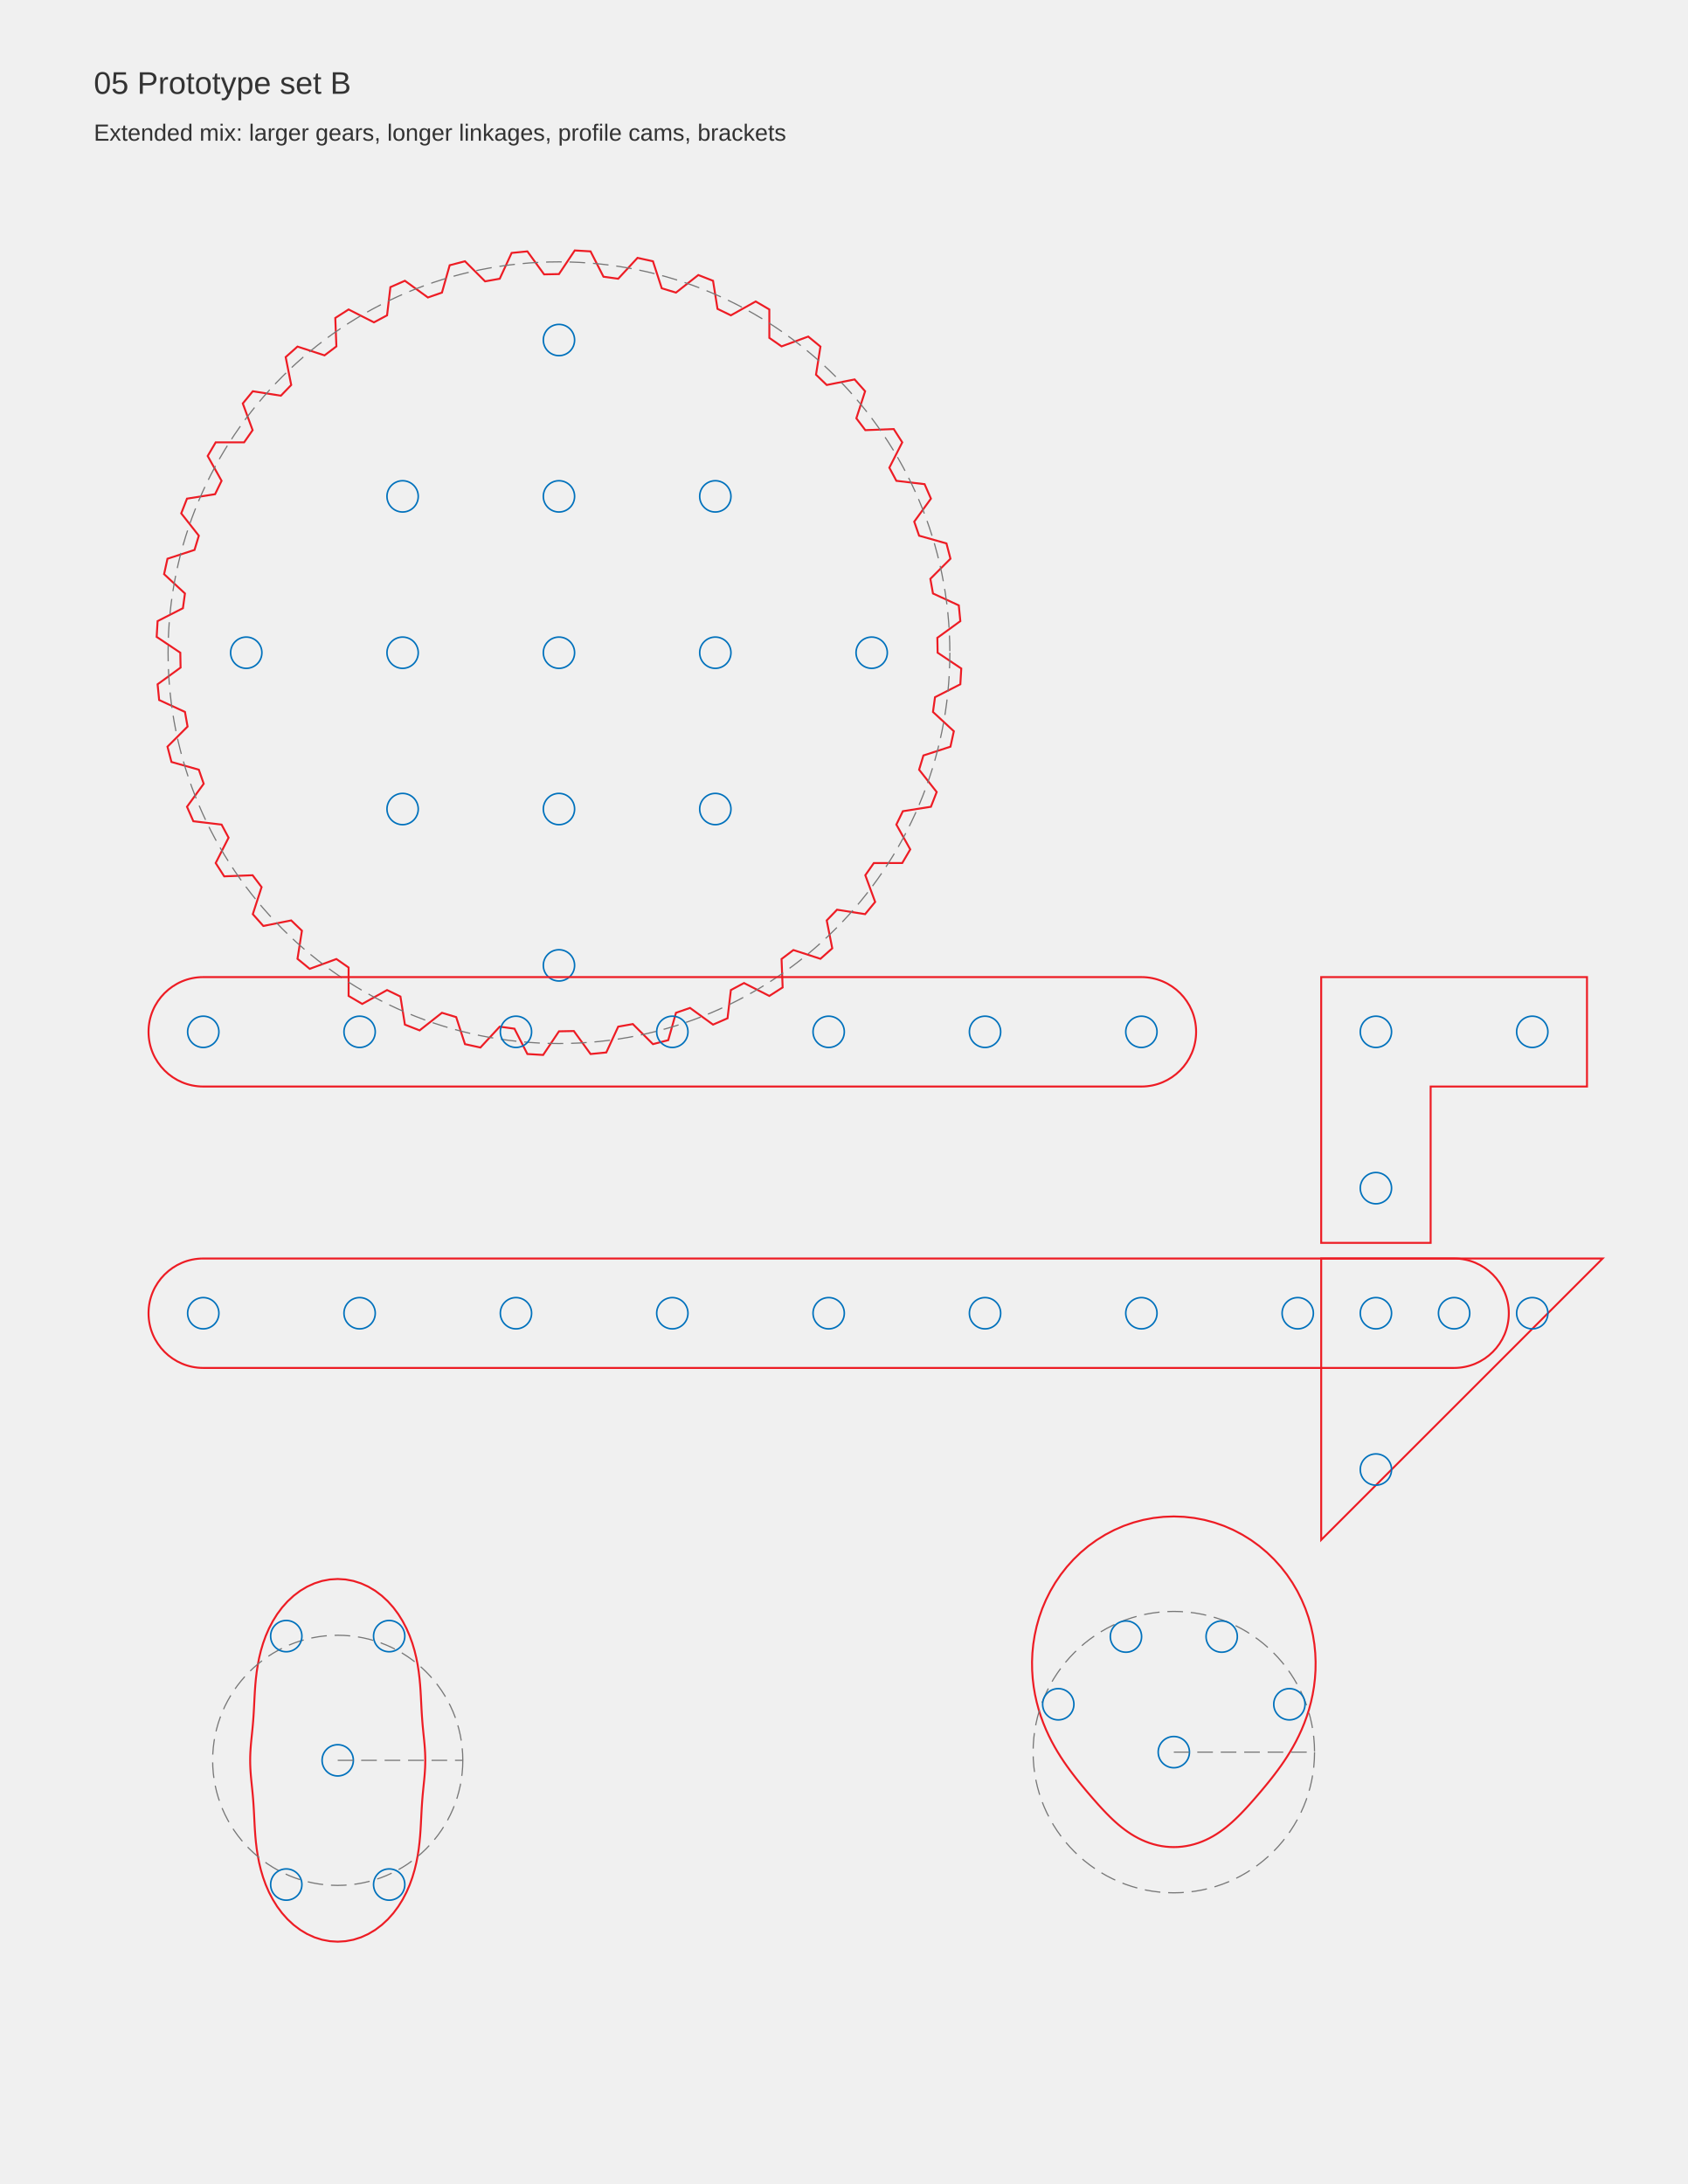
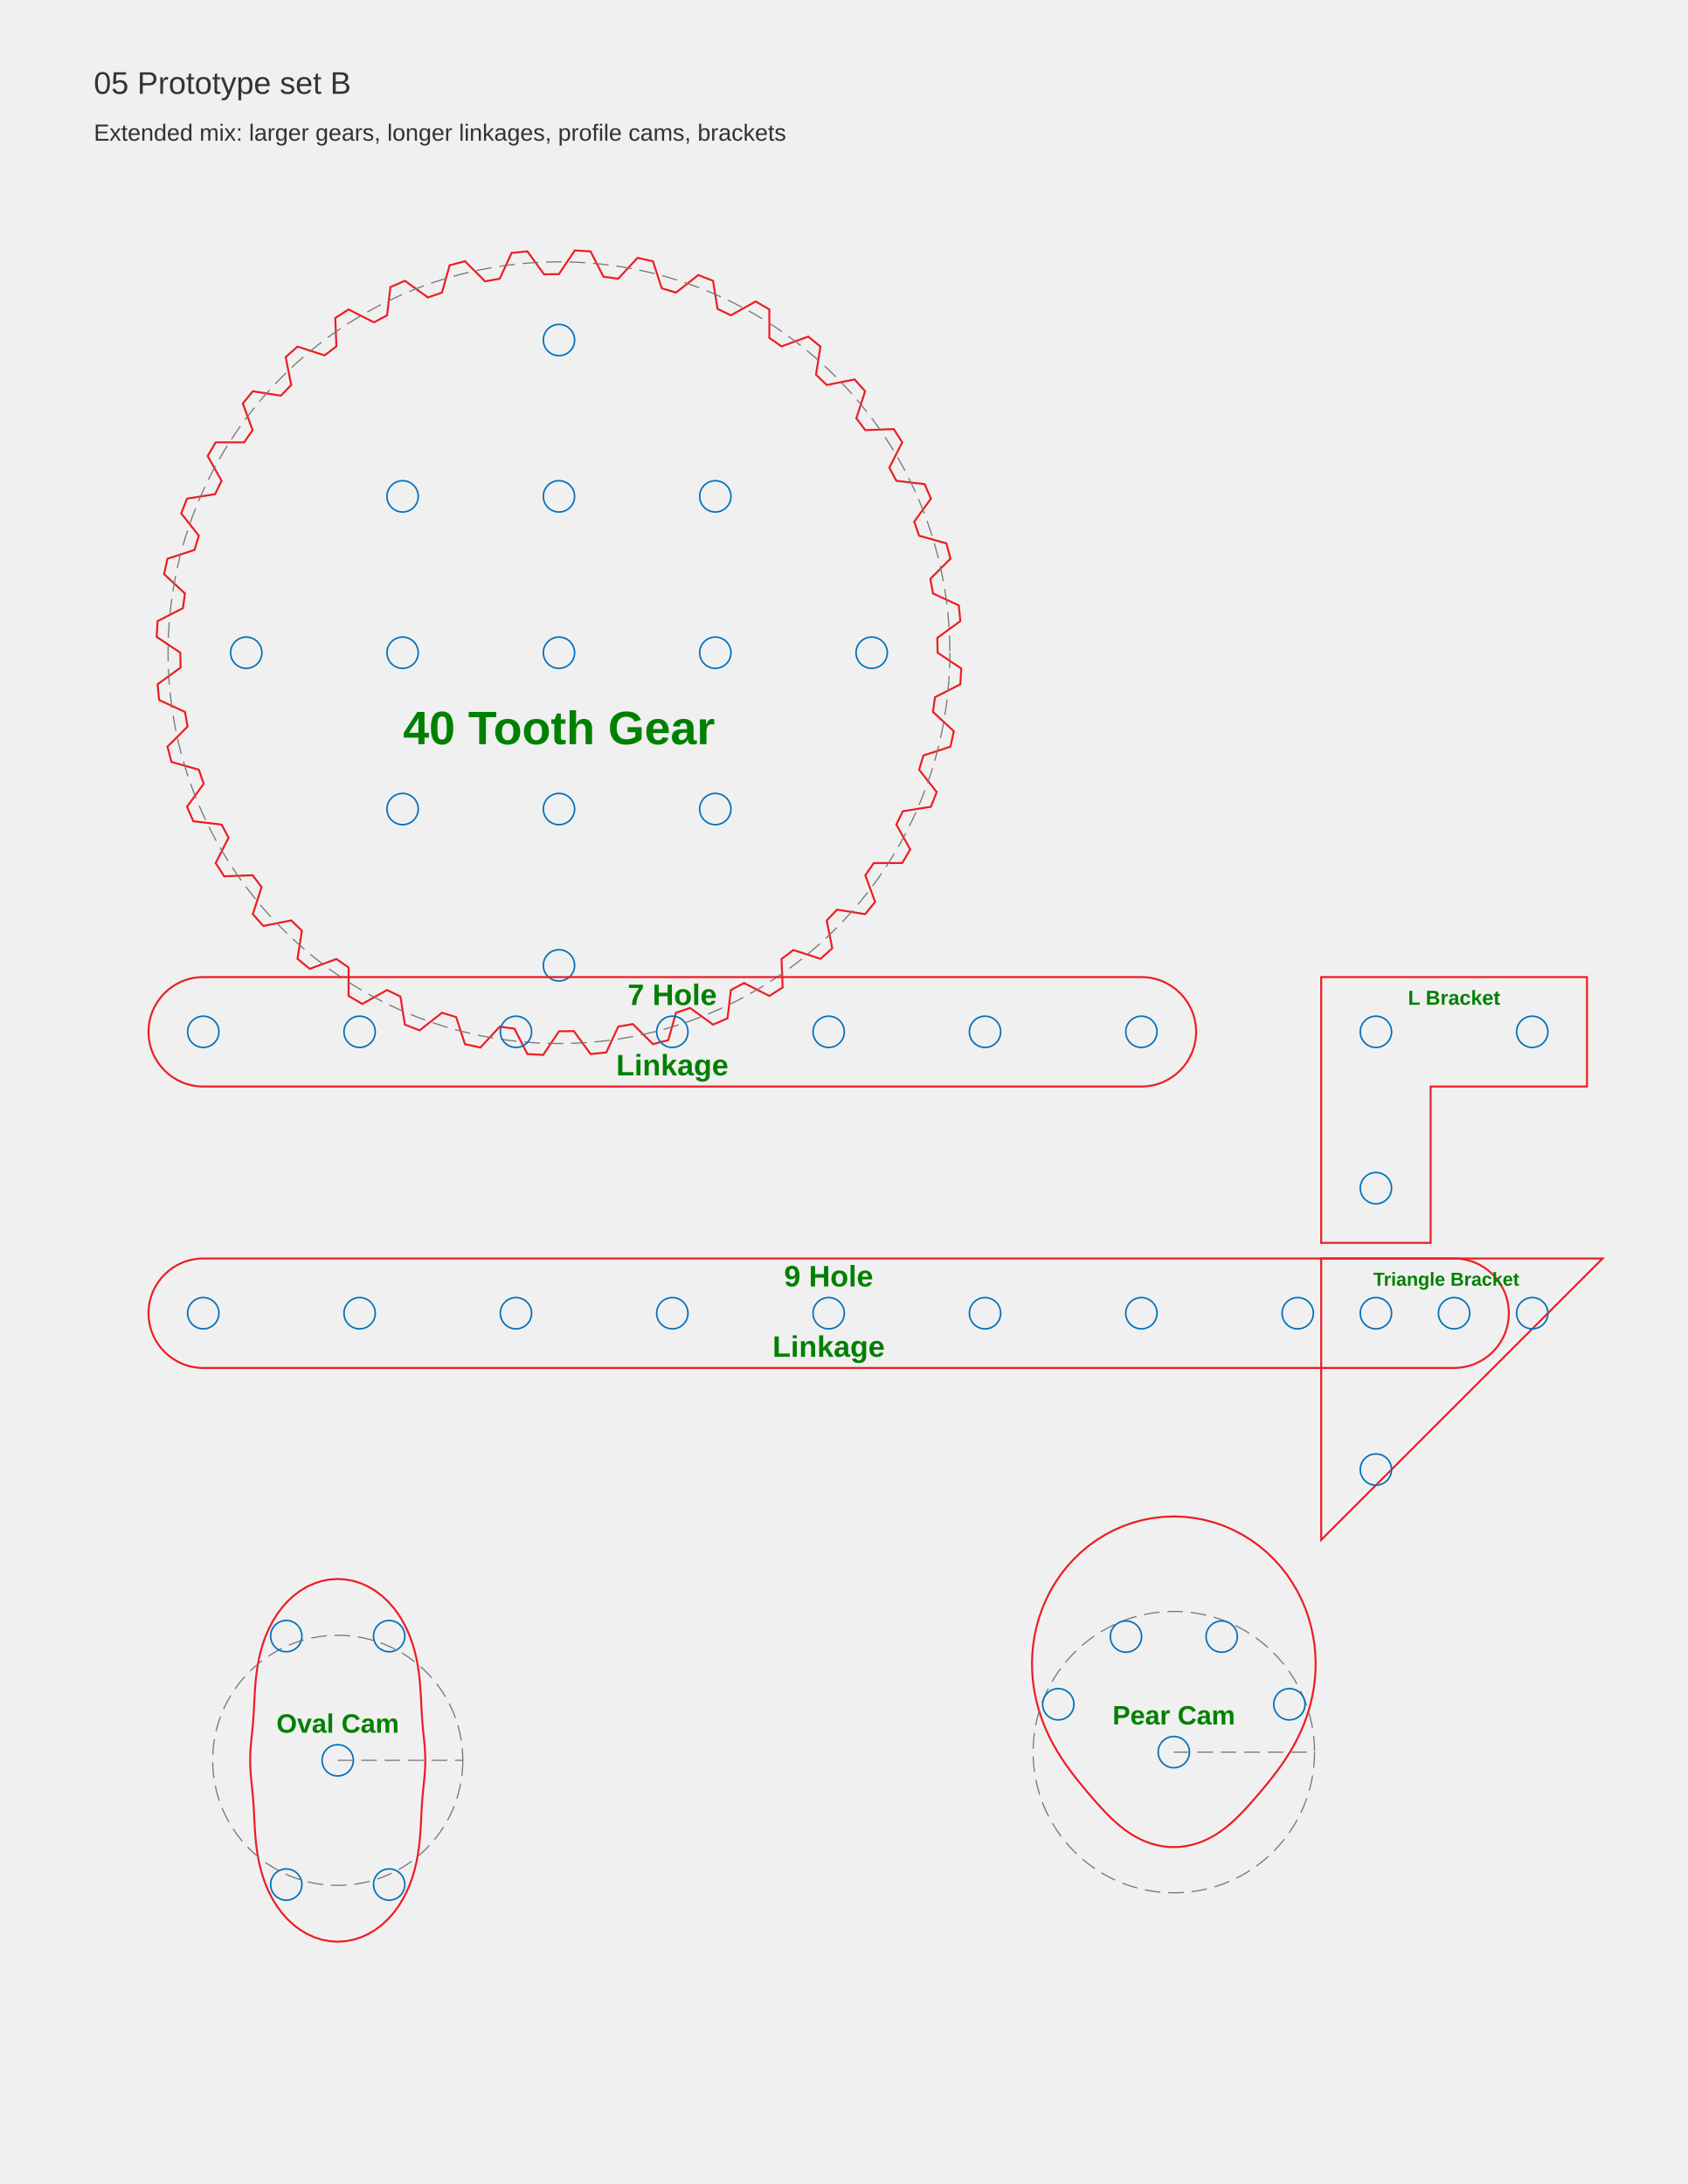
<svg xmlns="http://www.w3.org/2000/svg" version="1.1" width="215.9mm" height="279.4mm" viewBox="0 0 215.9 279.4" data-profile-key="motionsmith-ms4n" data-grid-pitch-mm="20" data-hole-diameter-mm="4">
  <defs>
    <style>
      .cut { fill: none; stroke: #ed1c24; stroke-width: 0.25; stroke-miterlimit: 10; }
      .drill { fill: none; stroke: #0071bc; stroke-width: 0.2; stroke-miterlimit: 10; }
      .score { fill: none; stroke: #777777; stroke-width: 0.15; stroke-dasharray: 2 1; }
      .label { fill: #333333; font-family: Arial, Helvetica, sans-serif; font-size: 4px; }
+       .engrave { fill: #008000; font-family: Arial, Helvetica, sans-serif; font-size: 3.2px; font-weight: bold; }
      .tiny { fill: #333333; font-family: Arial, Helvetica, sans-serif; font-size: 3px; }
      .small { fill: #333333; font-family: Arial, Helvetica, sans-serif; font-size: 3.6px; }
      .step-title { fill: #111827; font-family: Arial, Helvetica, sans-serif; font-size: 5px; font-weight: bold; }
      .part-card-label { fill: #111827; font-family: Arial, Helvetica, sans-serif; font-size: 3.5px; font-weight: bold; }
      .coord-label { fill: #111827; font-family: Arial, Helvetica, sans-serif; font-size: 6px; font-weight: bold; }
      .paper { fill: #ffffff; stroke: none; }
    </style>
  </defs>
  <text x="12" y="12" class="label" text-anchor="start">05 Prototype set B</text>
  <text x="12" y="18" class="tiny" text-anchor="start">Extended mix: larger gears, longer linkages, profile cams, brackets</text>
  <g transform="translate(12 24)">
    <path d="M 107.938 59.5 L 110.96 61.522 L 110.841 63.541 L 107.602 65.193 L 107.341 67.077 L 110.01 69.547 L 109.577 71.522 L 106.119 72.648 L 105.567 74.468 L 107.817 77.325 L 107.08 79.208 L 103.488 79.779 L 102.658 81.49 L 104.434 84.664 L 103.411 86.409 L 99.774 86.41 L 98.687 87.971 L 99.944 91.383 L 98.661 92.947 L 95.069 92.379 L 93.75 93.75 L 94.458 97.318 L 92.947 98.661 L 89.487 97.539 L 87.971 98.687 L 88.112 102.321 L 86.409 103.411 L 83.168 101.762 L 81.49 102.658 L 81.061 106.269 L 79.208 107.08 L 76.265 104.944 L 74.468 105.567 L 73.479 109.066 L 71.522 109.577 L 68.95 107.007 L 67.077 107.341 L 65.553 110.643 L 63.541 110.841 L 61.402 107.9 L 59.5 107.938 L 57.478 110.96 L 55.459 110.841 L 53.807 107.602 L 51.923 107.341 L 49.453 110.01 L 47.478 109.577 L 46.352 106.119 L 44.532 105.567 L 41.675 107.817 L 39.792 107.08 L 39.221 103.488 L 37.51 102.658 L 34.336 104.434 L 32.591 103.411 L 32.59 99.774 L 31.029 98.687 L 27.617 99.944 L 26.053 98.661 L 26.621 95.069 L 25.25 93.75 L 21.682 94.458 L 20.339 92.947 L 21.461 89.487 L 20.313 87.971 L 16.679 88.112 L 15.589 86.409 L 17.238 83.168 L 16.342 81.49 L 12.731 81.061 L 11.92 79.208 L 14.056 76.265 L 13.433 74.468 L 9.934 73.479 L 9.423 71.522 L 11.993 68.95 L 11.659 67.077 L 8.357 65.553 L 8.159 63.541 L 11.1 61.402 L 11.062 59.5 L 8.04 57.478 L 8.159 55.459 L 11.398 53.807 L 11.659 51.923 L 8.99 49.453 L 9.423 47.478 L 12.881 46.352 L 13.433 44.532 L 11.183 41.675 L 11.92 39.792 L 15.512 39.221 L 16.342 37.51 L 14.566 34.336 L 15.589 32.591 L 19.226 32.59 L 20.313 31.029 L 19.056 27.617 L 20.339 26.053 L 23.931 26.621 L 25.25 25.25 L 24.542 21.682 L 26.053 20.339 L 29.513 21.461 L 31.029 20.313 L 30.888 16.679 L 32.591 15.589 L 35.832 17.238 L 37.51 16.342 L 37.939 12.731 L 39.792 11.92 L 42.735 14.056 L 44.532 13.433 L 45.521 9.934 L 47.478 9.423 L 50.05 11.993 L 51.923 11.659 L 53.447 8.357 L 55.459 8.159 L 57.598 11.1 L 59.5 11.062 L 61.522 8.04 L 63.541 8.159 L 65.193 11.398 L 67.077 11.659 L 69.547 8.99 L 71.522 9.423 L 72.648 12.881 L 74.468 13.433 L 77.325 11.183 L 79.208 11.92 L 79.779 15.512 L 81.49 16.342 L 84.664 14.566 L 86.409 15.589 L 86.41 19.226 L 87.971 20.313 L 91.383 19.056 L 92.947 20.339 L 92.379 23.931 L 93.75 25.25 L 97.318 24.542 L 98.661 26.053 L 97.539 29.513 L 98.687 31.029 L 102.321 30.888 L 103.411 32.591 L 101.762 35.832 L 102.658 37.51 L 106.269 37.939 L 107.08 39.792 L 104.944 42.735 L 105.567 44.532 L 109.066 45.521 L 109.577 47.478 L 107.007 50.05 L 107.341 51.923 L 110.643 53.447 L 110.841 55.459 L 107.9 57.598 Z" class="cut gear-outline" data-teeth="40" data-pitch-radius-mm="50" data-root-radius-mm="48.438" data-outer-radius-mm="51.5" data-attachment-hole-pattern="grid" />
  </g>
  <g transform="translate(12 24)">
    <circle cx="59.5" cy="59.5" r="2" class="drill axle-hole" data-hole-role="axle" data-hole-diameter-mm="4" />
  </g>
  <g transform="translate(12 24)">
    <circle cx="59.5" cy="59.5" r="50" class="score pitch-circle" />
  </g>
  <g transform="translate(12 24)">
    <circle cx="59.5" cy="39.5" r="2" class="drill linkage-hole bracket-hole crank-hole handle-hole" data-hole-role="linkage-bracket-crank-handle" data-attachment-kinds="linkage bracket crank handle" data-hole-diameter-mm="4" data-hole-index="0" data-hole-x-offset-mm="0" data-hole-y-offset-mm="-20" data-hole-radius-mm="20" />
  </g>
  <g transform="translate(12 24)">
    <circle cx="39.5" cy="59.5" r="2" class="drill linkage-hole bracket-hole crank-hole handle-hole" data-hole-role="linkage-bracket-crank-handle" data-attachment-kinds="linkage bracket crank handle" data-hole-diameter-mm="4" data-hole-index="1" data-hole-x-offset-mm="-20" data-hole-y-offset-mm="0" data-hole-radius-mm="20" />
  </g>
  <g transform="translate(12 24)">
    <circle cx="79.5" cy="59.5" r="2" class="drill linkage-hole bracket-hole crank-hole handle-hole" data-hole-role="linkage-bracket-crank-handle" data-attachment-kinds="linkage bracket crank handle" data-hole-diameter-mm="4" data-hole-index="2" data-hole-x-offset-mm="20" data-hole-y-offset-mm="0" data-hole-radius-mm="20" />
  </g>
  <g transform="translate(12 24)">
    <circle cx="59.5" cy="79.5" r="2" class="drill linkage-hole bracket-hole crank-hole handle-hole" data-hole-role="linkage-bracket-crank-handle" data-attachment-kinds="linkage bracket crank handle" data-hole-diameter-mm="4" data-hole-index="3" data-hole-x-offset-mm="0" data-hole-y-offset-mm="20" data-hole-radius-mm="20" />
  </g>
  <g transform="translate(12 24)">
    <circle cx="39.5" cy="39.5" r="2" class="drill linkage-hole bracket-hole crank-hole handle-hole" data-hole-role="linkage-bracket-crank-handle" data-attachment-kinds="linkage bracket crank handle" data-hole-diameter-mm="4" data-hole-index="4" data-hole-x-offset-mm="-20" data-hole-y-offset-mm="-20" data-hole-radius-mm="28.284" />
  </g>
  <g transform="translate(12 24)">
    <circle cx="79.5" cy="39.5" r="2" class="drill linkage-hole bracket-hole crank-hole handle-hole" data-hole-role="linkage-bracket-crank-handle" data-attachment-kinds="linkage bracket crank handle" data-hole-diameter-mm="4" data-hole-index="5" data-hole-x-offset-mm="20" data-hole-y-offset-mm="-20" data-hole-radius-mm="28.284" />
  </g>
  <g transform="translate(12 24)">
    <circle cx="39.5" cy="79.5" r="2" class="drill linkage-hole bracket-hole crank-hole handle-hole" data-hole-role="linkage-bracket-crank-handle" data-attachment-kinds="linkage bracket crank handle" data-hole-diameter-mm="4" data-hole-index="6" data-hole-x-offset-mm="-20" data-hole-y-offset-mm="20" data-hole-radius-mm="28.284" />
  </g>
  <g transform="translate(12 24)">
    <circle cx="79.5" cy="79.5" r="2" class="drill linkage-hole bracket-hole crank-hole handle-hole" data-hole-role="linkage-bracket-crank-handle" data-attachment-kinds="linkage bracket crank handle" data-hole-diameter-mm="4" data-hole-index="7" data-hole-x-offset-mm="20" data-hole-y-offset-mm="20" data-hole-radius-mm="28.284" />
  </g>
  <g transform="translate(12 24)">
    <circle cx="59.5" cy="19.5" r="2" class="drill linkage-hole bracket-hole crank-hole handle-hole" data-hole-role="linkage-bracket-crank-handle" data-attachment-kinds="linkage bracket crank handle" data-hole-diameter-mm="4" data-hole-index="8" data-hole-x-offset-mm="0" data-hole-y-offset-mm="-40" data-hole-radius-mm="40" />
  </g>
  <g transform="translate(12 24)">
    <circle cx="19.5" cy="59.5" r="2" class="drill linkage-hole bracket-hole crank-hole handle-hole" data-hole-role="linkage-bracket-crank-handle" data-attachment-kinds="linkage bracket crank handle" data-hole-diameter-mm="4" data-hole-index="9" data-hole-x-offset-mm="-40" data-hole-y-offset-mm="0" data-hole-radius-mm="40" />
  </g>
  <g transform="translate(12 24)">
    <circle cx="99.5" cy="59.5" r="2" class="drill linkage-hole bracket-hole crank-hole handle-hole" data-hole-role="linkage-bracket-crank-handle" data-attachment-kinds="linkage bracket crank handle" data-hole-diameter-mm="4" data-hole-index="10" data-hole-x-offset-mm="40" data-hole-y-offset-mm="0" data-hole-radius-mm="40" />
  </g>
  <g transform="translate(12 24)">
    <circle cx="59.5" cy="99.5" r="2" class="drill linkage-hole bracket-hole crank-hole handle-hole" data-hole-role="linkage-bracket-crank-handle" data-attachment-kinds="linkage bracket crank handle" data-hole-diameter-mm="4" data-hole-index="11" data-hole-x-offset-mm="0" data-hole-y-offset-mm="40" data-hole-radius-mm="40" />
  </g>
+   <g transform="translate(12 24)">
+     <text x="59.5" y="69.5" class="engrave" text-anchor="middle" dominant-baseline="middle" data-engrave-role="part-label" data-engrave-label="40 Tooth Gear" style="font-size:6px">40 Tooth Gear</text>
+   </g>
  <g transform="translate(12 118)">
    <path d="M 14 7 L 134 7 A 7 7 0 0 1 134 21 L 14 21 A 7 7 0 0 1 14 7 Z" class="cut linkage-outline" data-cells="6" data-length-mm="120" data-pitch-mm="20" data-hole-count="7" />
  </g>
  <g transform="translate(12 118)">
    <circle cx="14" cy="14" r="2" class="drill linkage-hole bracket-hole" data-hole-role="linkage-bracket" data-hole-diameter-mm="4" data-hole-index="0" />
  </g>
  <g transform="translate(12 118)">
    <circle cx="34" cy="14" r="2" class="drill linkage-hole bracket-hole" data-hole-role="linkage-bracket" data-hole-diameter-mm="4" data-hole-index="1" />
  </g>
  <g transform="translate(12 118)">
    <circle cx="54" cy="14" r="2" class="drill linkage-hole bracket-hole" data-hole-role="linkage-bracket" data-hole-diameter-mm="4" data-hole-index="2" />
  </g>
  <g transform="translate(12 118)">
    <circle cx="74" cy="14" r="2" class="drill linkage-hole bracket-hole" data-hole-role="linkage-bracket" data-hole-diameter-mm="4" data-hole-index="3" />
  </g>
  <g transform="translate(12 118)">
    <circle cx="94" cy="14" r="2" class="drill linkage-hole bracket-hole" data-hole-role="linkage-bracket" data-hole-diameter-mm="4" data-hole-index="4" />
  </g>
  <g transform="translate(12 118)">
    <circle cx="114" cy="14" r="2" class="drill linkage-hole bracket-hole" data-hole-role="linkage-bracket" data-hole-diameter-mm="4" data-hole-index="5" />
  </g>
  <g transform="translate(12 118)">
    <circle cx="134" cy="14" r="2" class="drill linkage-hole bracket-hole" data-hole-role="linkage-bracket" data-hole-diameter-mm="4" data-hole-index="6" />
  </g>
+   <g transform="translate(12 118)">
+     <text x="74" y="9.5" class="engrave" text-anchor="middle" dominant-baseline="middle" data-engrave-role="part-label" data-engrave-label="7 Hole Linkage" textLength="16.5" lengthAdjust="spacingAndGlyphs" style="font-size:3.8px">7 Hole</text>
+   </g>
+   <g transform="translate(12 118)">
+     <text x="74" y="18.5" class="engrave" text-anchor="middle" dominant-baseline="middle" data-engrave-role="part-label" data-engrave-label="7 Hole Linkage" textLength="16.5" lengthAdjust="spacingAndGlyphs" style="font-size:3.8px">Linkage</text>
+   </g>
  <g transform="translate(12 154)">
    <path d="M 14 7 L 174 7 A 7 7 0 0 1 174 21 L 14 21 A 7 7 0 0 1 14 7 Z" class="cut linkage-outline" data-cells="8" data-length-mm="160" data-pitch-mm="20" data-hole-count="9" />
  </g>
  <g transform="translate(12 154)">
    <circle cx="14" cy="14" r="2" class="drill linkage-hole bracket-hole" data-hole-role="linkage-bracket" data-hole-diameter-mm="4" data-hole-index="0" />
  </g>
  <g transform="translate(12 154)">
    <circle cx="34" cy="14" r="2" class="drill linkage-hole bracket-hole" data-hole-role="linkage-bracket" data-hole-diameter-mm="4" data-hole-index="1" />
  </g>
  <g transform="translate(12 154)">
    <circle cx="54" cy="14" r="2" class="drill linkage-hole bracket-hole" data-hole-role="linkage-bracket" data-hole-diameter-mm="4" data-hole-index="2" />
  </g>
  <g transform="translate(12 154)">
    <circle cx="74" cy="14" r="2" class="drill linkage-hole bracket-hole" data-hole-role="linkage-bracket" data-hole-diameter-mm="4" data-hole-index="3" />
  </g>
  <g transform="translate(12 154)">
    <circle cx="94" cy="14" r="2" class="drill linkage-hole bracket-hole" data-hole-role="linkage-bracket" data-hole-diameter-mm="4" data-hole-index="4" />
  </g>
  <g transform="translate(12 154)">
    <circle cx="114" cy="14" r="2" class="drill linkage-hole bracket-hole" data-hole-role="linkage-bracket" data-hole-diameter-mm="4" data-hole-index="5" />
  </g>
  <g transform="translate(12 154)">
    <circle cx="134" cy="14" r="2" class="drill linkage-hole bracket-hole" data-hole-role="linkage-bracket" data-hole-diameter-mm="4" data-hole-index="6" />
  </g>
  <g transform="translate(12 154)">
    <circle cx="154" cy="14" r="2" class="drill linkage-hole bracket-hole" data-hole-role="linkage-bracket" data-hole-diameter-mm="4" data-hole-index="7" />
  </g>
  <g transform="translate(12 154)">
    <circle cx="174" cy="14" r="2" class="drill linkage-hole bracket-hole" data-hole-role="linkage-bracket" data-hole-diameter-mm="4" data-hole-index="8" />
  </g>
+   <g transform="translate(12 154)">
+     <text x="94" y="9.5" class="engrave" text-anchor="middle" dominant-baseline="middle" data-engrave-role="part-label" data-engrave-label="9 Hole Linkage" textLength="16.5" lengthAdjust="spacingAndGlyphs" style="font-size:3.8px">9 Hole</text>
+   </g>
+   <g transform="translate(12 154)">
+     <text x="94" y="18.5" class="engrave" text-anchor="middle" dominant-baseline="middle" data-engrave-role="part-label" data-engrave-label="9 Hole Linkage" textLength="16.5" lengthAdjust="spacingAndGlyphs" style="font-size:3.8px">Linkage</text>
+   </g>
  <g transform="translate(12 194)">
    <path d="M 31.2 8 L 32.21 8.063 L 33.208 8.251 L 34.181 8.561 L 35.117 8.985 L 36.007 9.517 L 36.841 10.147 L 37.613 10.862 L 38.316 11.65 L 38.947 12.498 L 39.504 13.393 L 39.988 14.319 L 40.4 15.265 L 40.745 16.218 L 41.027 17.166 L 41.253 18.099 L 41.429 19.009 L 41.564 19.889 L 41.665 20.735 L 41.74 21.542 L 41.795 22.31 L 41.837 23.038 L 41.872 23.727 L 41.905 24.38 L 41.939 25 L 41.976 25.591 L 42.017 26.156 L 42.062 26.701 L 42.112 27.228 L 42.163 27.743 L 42.215 28.248 L 42.265 28.747 L 42.31 29.241 L 42.347 29.732 L 42.376 30.222 L 42.394 30.711 L 42.4 31.2 L 42.394 31.689 L 42.376 32.178 L 42.347 32.668 L 42.31 33.159 L 42.265 33.653 L 42.215 34.152 L 42.163 34.657 L 42.112 35.172 L 42.062 35.699 L 42.017 36.244 L 41.976 36.809 L 41.939 37.4 L 41.905 38.02 L 41.872 38.673 L 41.837 39.362 L 41.795 40.09 L 41.74 40.858 L 41.665 41.665 L 41.564 42.511 L 41.429 43.391 L 41.253 44.301 L 41.027 45.234 L 40.745 46.182 L 40.4 47.135 L 39.988 48.081 L 39.504 49.007 L 38.947 49.902 L 38.316 50.75 L 37.613 51.538 L 36.841 52.253 L 36.007 52.883 L 35.117 53.415 L 34.181 53.839 L 33.208 54.149 L 32.21 54.337 L 31.2 54.4 L 30.19 54.337 L 29.192 54.149 L 28.219 53.839 L 27.283 53.415 L 26.393 52.883 L 25.559 52.253 L 24.787 51.538 L 24.084 50.75 L 23.453 49.902 L 22.896 49.007 L 22.412 48.081 L 22 47.135 L 21.655 46.182 L 21.373 45.234 L 21.147 44.301 L 20.971 43.391 L 20.836 42.511 L 20.735 41.665 L 20.66 40.858 L 20.605 40.09 L 20.563 39.362 L 20.528 38.673 L 20.495 38.02 L 20.461 37.4 L 20.424 36.809 L 20.383 36.244 L 20.338 35.699 L 20.288 35.172 L 20.237 34.657 L 20.185 34.152 L 20.135 33.653 L 20.09 33.159 L 20.053 32.668 L 20.024 32.178 L 20.006 31.689 L 20 31.2 L 20.006 30.711 L 20.024 30.222 L 20.053 29.732 L 20.09 29.241 L 20.135 28.747 L 20.185 28.248 L 20.237 27.743 L 20.288 27.228 L 20.338 26.701 L 20.383 26.156 L 20.424 25.591 L 20.461 25 L 20.495 24.38 L 20.528 23.727 L 20.563 23.038 L 20.605 22.31 L 20.66 21.542 L 20.735 20.735 L 20.836 19.889 L 20.971 19.009 L 21.147 18.099 L 21.373 17.166 L 21.655 16.218 L 22 15.265 L 22.412 14.319 L 22.896 13.393 L 23.453 12.498 L 24.084 11.65 L 24.787 10.862 L 25.559 10.147 L 26.393 9.517 L 27.283 8.985 L 28.219 8.561 L 29.192 8.251 L 30.19 8.063 Z" class="cut cam-outline" data-cam-key="oval" data-base-radius-mm="16" data-eccentricity-mm="6" data-cam-lobes="2" data-profile-harmonic="0.2" data-rise-deg="120" data-high-dwell-deg="30" data-return-deg="120" data-physical-cam-preset="oval" data-profile-source="automataii.domain.mechanisms.cam.profile.build_pear_cam_profile_from_params" data-profile-sample-count="144" />
  </g>
  <g transform="translate(12 194)">
    <circle cx="31.2" cy="31.2" r="2" class="drill axle-hole" data-hole-role="axle" data-hole-diameter-mm="4" />
  </g>
  <g transform="translate(12 194)">
    <line x1="31.2" y1="31.2" x2="47.2" y2="31.2" class="score cam-base-radius" />
  </g>
  <g transform="translate(12 194)">
    <circle cx="31.2" cy="31.2" r="16" class="score cam-base-circle" />
  </g>
  <g transform="translate(12 194)">
    <circle cx="37.782" cy="47.091" r="2" class="drill linkage-hole bracket-hole crank-hole handle-hole" data-hole-role="linkage-bracket-crank-handle" data-attachment-kinds="linkage bracket crank handle" data-hole-diameter-mm="4" data-hole-index="0" data-hole-x-offset-mm="6.582" data-hole-y-offset-mm="15.891" />
  </g>
  <g transform="translate(12 194)">
    <circle cx="24.618" cy="47.091" r="2" class="drill linkage-hole bracket-hole crank-hole handle-hole" data-hole-role="linkage-bracket-crank-handle" data-attachment-kinds="linkage bracket crank handle" data-hole-diameter-mm="4" data-hole-index="1" data-hole-x-offset-mm="-6.582" data-hole-y-offset-mm="15.891" />
  </g>
  <g transform="translate(12 194)">
    <circle cx="24.618" cy="15.309" r="2" class="drill linkage-hole bracket-hole crank-hole handle-hole" data-hole-role="linkage-bracket-crank-handle" data-attachment-kinds="linkage bracket crank handle" data-hole-diameter-mm="4" data-hole-index="2" data-hole-x-offset-mm="-6.582" data-hole-y-offset-mm="-15.891" />
  </g>
  <g transform="translate(12 194)">
    <circle cx="37.782" cy="15.309" r="2" class="drill linkage-hole bracket-hole crank-hole handle-hole" data-hole-role="linkage-bracket-crank-handle" data-attachment-kinds="linkage bracket crank handle" data-hole-diameter-mm="4" data-hole-index="3" data-hole-x-offset-mm="6.582" data-hole-y-offset-mm="-15.891" />
  </g>
+   <g transform="translate(12 194)">
+     <text x="31.2" y="26.7" class="engrave" text-anchor="middle" dominant-baseline="middle" data-engrave-role="part-label" data-engrave-label="Oval Cam" textLength="14.144" lengthAdjust="spacingAndGlyphs" style="font-size:3.4px">Oval Cam</text>
+   </g>
  <g transform="translate(112 186)">
    <path d="M 38.15 8 L 39.464 8.049 L 40.771 8.197 L 42.061 8.441 L 43.329 8.78 L 44.566 9.211 L 45.765 9.731 L 46.92 10.336 L 48.024 11.021 L 49.073 11.78 L 50.06 12.609 L 50.982 13.5 L 51.835 14.448 L 52.615 15.444 L 53.321 16.484 L 53.951 17.558 L 54.503 18.661 L 54.979 19.784 L 55.378 20.922 L 55.701 22.067 L 55.951 23.213 L 56.13 24.353 L 56.241 25.483 L 56.287 26.596 L 56.272 27.687 L 56.2 28.754 L 56.076 29.791 L 55.904 30.796 L 55.689 31.766 L 55.437 32.699 L 55.152 33.594 L 54.838 34.45 L 54.501 35.267 L 54.144 36.044 L 53.773 36.783 L 53.39 37.485 L 53 38.15 L 52.606 38.781 L 52.21 39.38 L 51.815 39.949 L 51.422 40.49 L 51.034 41.006 L 50.652 41.5 L 50.275 41.973 L 49.904 42.428 L 49.54 42.868 L 49.181 43.294 L 48.827 43.708 L 48.477 44.112 L 48.13 44.508 L 47.784 44.896 L 47.437 45.276 L 47.088 45.65 L 46.736 46.017 L 46.378 46.378 L 46.013 46.731 L 45.64 47.076 L 45.257 47.412 L 44.864 47.738 L 44.458 48.052 L 44.04 48.352 L 43.61 48.638 L 43.166 48.906 L 42.709 49.156 L 42.239 49.385 L 41.758 49.592 L 41.265 49.775 L 40.762 49.932 L 40.251 50.063 L 39.732 50.166 L 39.208 50.24 L 38.68 50.285 L 38.15 50.3 L 37.62 50.285 L 37.092 50.24 L 36.568 50.166 L 36.049 50.063 L 35.538 49.932 L 35.035 49.775 L 34.542 49.592 L 34.061 49.385 L 33.591 49.156 L 33.134 48.906 L 32.69 48.638 L 32.26 48.352 L 31.842 48.052 L 31.436 47.738 L 31.043 47.412 L 30.66 47.076 L 30.287 46.731 L 29.922 46.378 L 29.564 46.017 L 29.212 45.65 L 28.863 45.276 L 28.516 44.896 L 28.17 44.508 L 27.823 44.113 L 27.473 43.708 L 27.119 43.294 L 26.76 42.868 L 26.396 42.428 L 26.025 41.973 L 25.648 41.5 L 25.266 41.006 L 24.878 40.49 L 24.485 39.949 L 24.09 39.38 L 23.694 38.781 L 23.3 38.15 L 22.91 37.485 L 22.527 36.783 L 22.156 36.044 L 21.799 35.267 L 21.462 34.45 L 21.148 33.594 L 20.863 32.699 L 20.611 31.766 L 20.396 30.796 L 20.224 29.791 L 20.1 28.754 L 20.028 27.687 L 20.013 26.596 L 20.059 25.483 L 20.17 24.353 L 20.349 23.213 L 20.599 22.067 L 20.922 20.922 L 21.321 19.784 L 21.797 18.661 L 22.349 17.558 L 22.979 16.484 L 23.685 15.444 L 24.465 14.448 L 25.318 13.5 L 26.24 12.609 L 27.227 11.78 L 28.276 11.021 L 29.38 10.336 L 30.535 9.731 L 31.734 9.211 L 32.971 8.78 L 34.239 8.441 L 35.529 8.197 L 36.836 8.049 Z" class="cut cam-outline" data-cam-key="pear" data-base-radius-mm="18" data-eccentricity-mm="9" data-cam-lobes="1" data-profile-harmonic="0.35" data-rise-deg="150" data-high-dwell-deg="45" data-return-deg="75" data-physical-cam-preset="pear" data-profile-source="automataii.domain.mechanisms.cam.profile.build_pear_cam_profile_from_params" data-profile-sample-count="144" />
  </g>
  <g transform="translate(112 186)">
    <circle cx="38.15" cy="38.15" r="2" class="drill axle-hole" data-hole-role="axle" data-hole-diameter-mm="4" />
  </g>
  <g transform="translate(112 186)">
    <line x1="38.15" y1="38.15" x2="56.15" y2="38.15" class="score cam-base-radius" />
  </g>
  <g transform="translate(112 186)">
    <circle cx="38.15" cy="38.15" r="18" class="score cam-base-circle" />
  </g>
  <g transform="translate(112 186)">
    <circle cx="23.368" cy="32.027" r="2" class="drill linkage-hole bracket-hole crank-hole handle-hole" data-hole-role="linkage-bracket-crank-handle" data-attachment-kinds="linkage bracket crank handle" data-hole-diameter-mm="4" data-hole-index="0" data-hole-x-offset-mm="-14.782" data-hole-y-offset-mm="-6.123" />
  </g>
  <g transform="translate(112 186)">
    <circle cx="32.027" cy="23.368" r="2" class="drill linkage-hole bracket-hole crank-hole handle-hole" data-hole-role="linkage-bracket-crank-handle" data-attachment-kinds="linkage bracket crank handle" data-hole-diameter-mm="4" data-hole-index="1" data-hole-x-offset-mm="-6.123" data-hole-y-offset-mm="-14.782" />
  </g>
  <g transform="translate(112 186)">
    <circle cx="44.273" cy="23.368" r="2" class="drill linkage-hole bracket-hole crank-hole handle-hole" data-hole-role="linkage-bracket-crank-handle" data-attachment-kinds="linkage bracket crank handle" data-hole-diameter-mm="4" data-hole-index="2" data-hole-x-offset-mm="6.123" data-hole-y-offset-mm="-14.782" />
  </g>
  <g transform="translate(112 186)">
    <circle cx="52.932" cy="32.027" r="2" class="drill linkage-hole bracket-hole crank-hole handle-hole" data-hole-role="linkage-bracket-crank-handle" data-attachment-kinds="linkage bracket crank handle" data-hole-diameter-mm="4" data-hole-index="3" data-hole-x-offset-mm="14.782" data-hole-y-offset-mm="-6.123" />
  </g>
+   <g transform="translate(112 186)">
+     <text x="38.15" y="33.65" class="engrave" text-anchor="middle" dominant-baseline="middle" data-engrave-role="part-label" data-engrave-label="Pear Cam" textLength="14.144" lengthAdjust="spacingAndGlyphs" style="font-size:3.4px">Pear Cam</text>
+   </g>
  <g transform="translate(166 122)">
    <path d="M 3 3 L 37 3 L 37 17 L 17 17 L 17 37 L 3 37 Z" class="cut bracket-outline" data-bracket-key="l-3-hole" data-pitch-mm="20" data-hole-count="3" />
  </g>
  <g transform="translate(166 122)">
    <circle cx="10" cy="10" r="2" class="drill bracket-hole linkage-hole" data-hole-role="bracket" data-hole-diameter-mm="4" data-hole-index="0" data-hole-x-mm="10" data-hole-y-mm="10" />
  </g>
  <g transform="translate(166 122)">
    <circle cx="30" cy="10" r="2" class="drill bracket-hole linkage-hole" data-hole-role="bracket" data-hole-diameter-mm="4" data-hole-index="1" data-hole-x-mm="30" data-hole-y-mm="10" />
  </g>
  <g transform="translate(166 122)">
    <circle cx="10" cy="30" r="2" class="drill bracket-hole linkage-hole" data-hole-role="bracket" data-hole-diameter-mm="4" data-hole-index="2" data-hole-x-mm="10" data-hole-y-mm="30" />
  </g>
+   <g transform="translate(166 122)">
+     <text x="20" y="5.8" class="engrave" text-anchor="middle" dominant-baseline="middle" data-engrave-role="part-label" data-engrave-label="L Bracket" textLength="16" lengthAdjust="spacingAndGlyphs" style="font-size:2.6px">L Bracket</text>
+   </g>
  <g transform="translate(166 158)">
    <path d="M 3 3 L 39 3 L 3 39 Z" class="cut bracket-outline" data-bracket-key="triangle-3-hole" data-pitch-mm="20" data-hole-count="3" />
  </g>
  <g transform="translate(166 158)">
    <circle cx="10" cy="10" r="2" class="drill bracket-hole linkage-hole" data-hole-role="bracket" data-hole-diameter-mm="4" data-hole-index="0" data-hole-x-mm="10" data-hole-y-mm="10" />
  </g>
  <g transform="translate(166 158)">
    <circle cx="30" cy="10" r="2" class="drill bracket-hole linkage-hole" data-hole-role="bracket" data-hole-diameter-mm="4" data-hole-index="1" data-hole-x-mm="30" data-hole-y-mm="10" />
  </g>
  <g transform="translate(166 158)">
    <circle cx="10" cy="30" r="2" class="drill bracket-hole linkage-hole" data-hole-role="bracket" data-hole-diameter-mm="4" data-hole-index="2" data-hole-x-mm="10" data-hole-y-mm="30" />
  </g>
+   <g transform="translate(166 158)">
+     <text x="19" y="5.8" class="engrave" text-anchor="middle" dominant-baseline="middle" data-engrave-role="part-label" data-engrave-label="Triangle Bracket" textLength="28" lengthAdjust="spacingAndGlyphs" style="font-size:2.4px">Triangle Bracket</text>
+   </g>
</svg>
